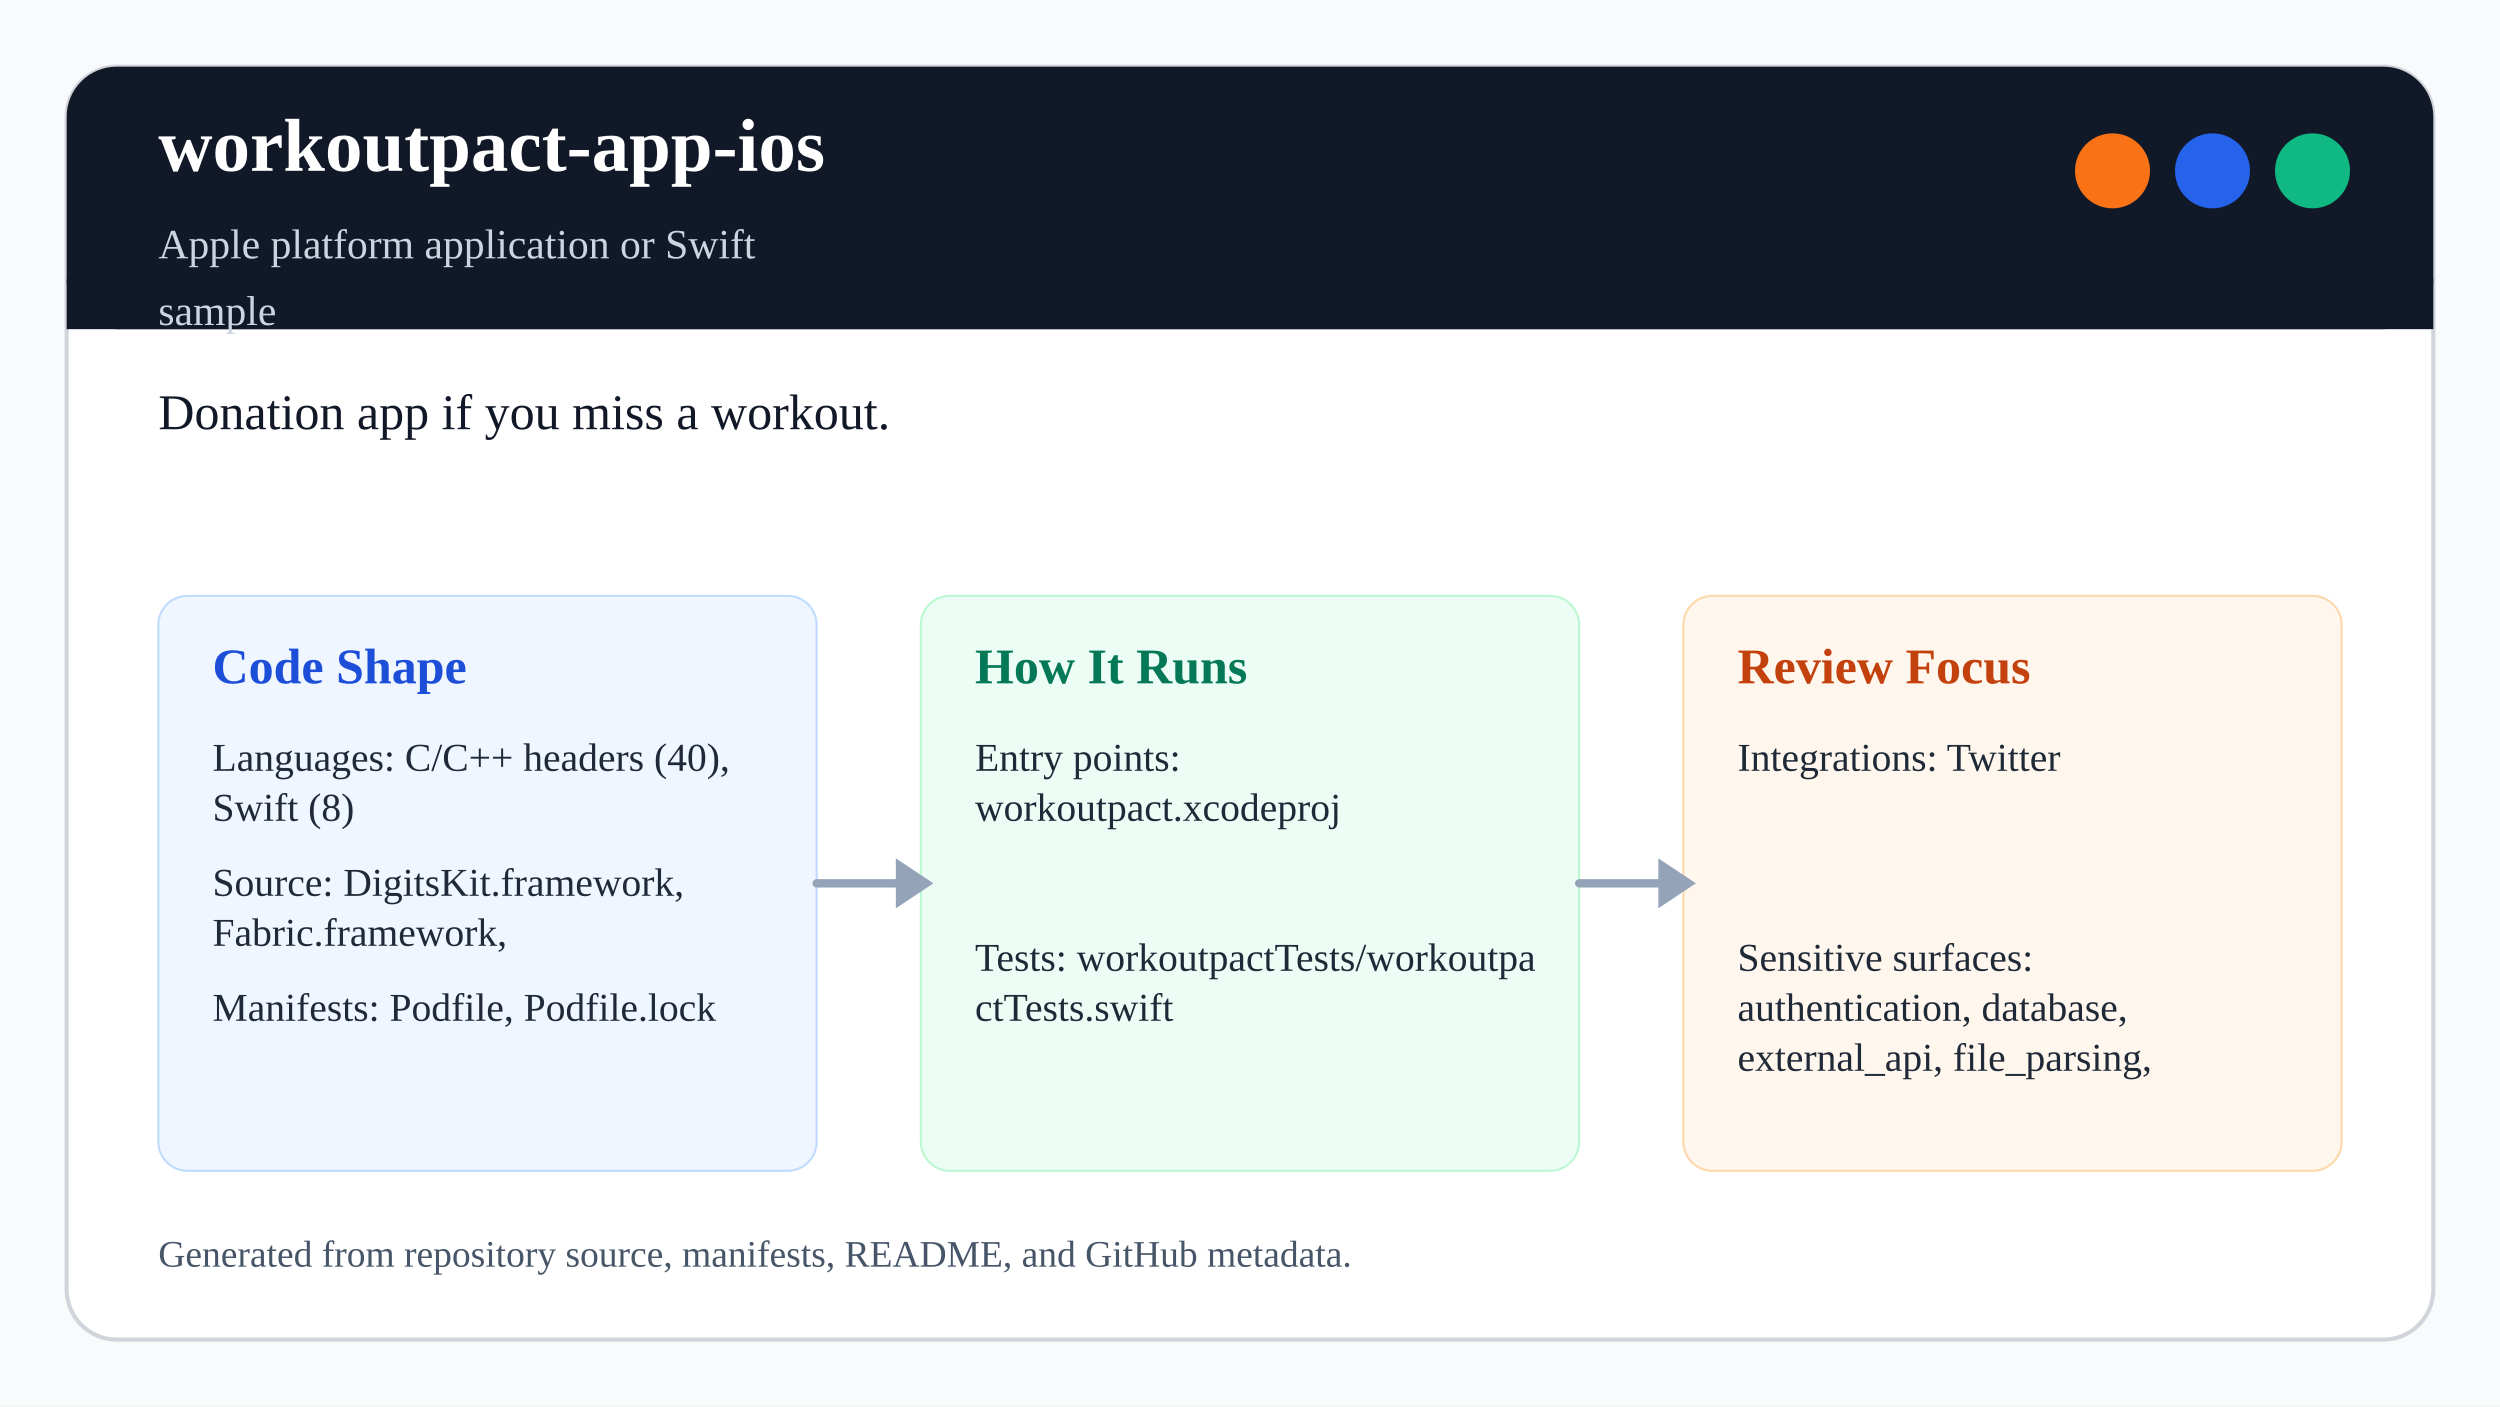
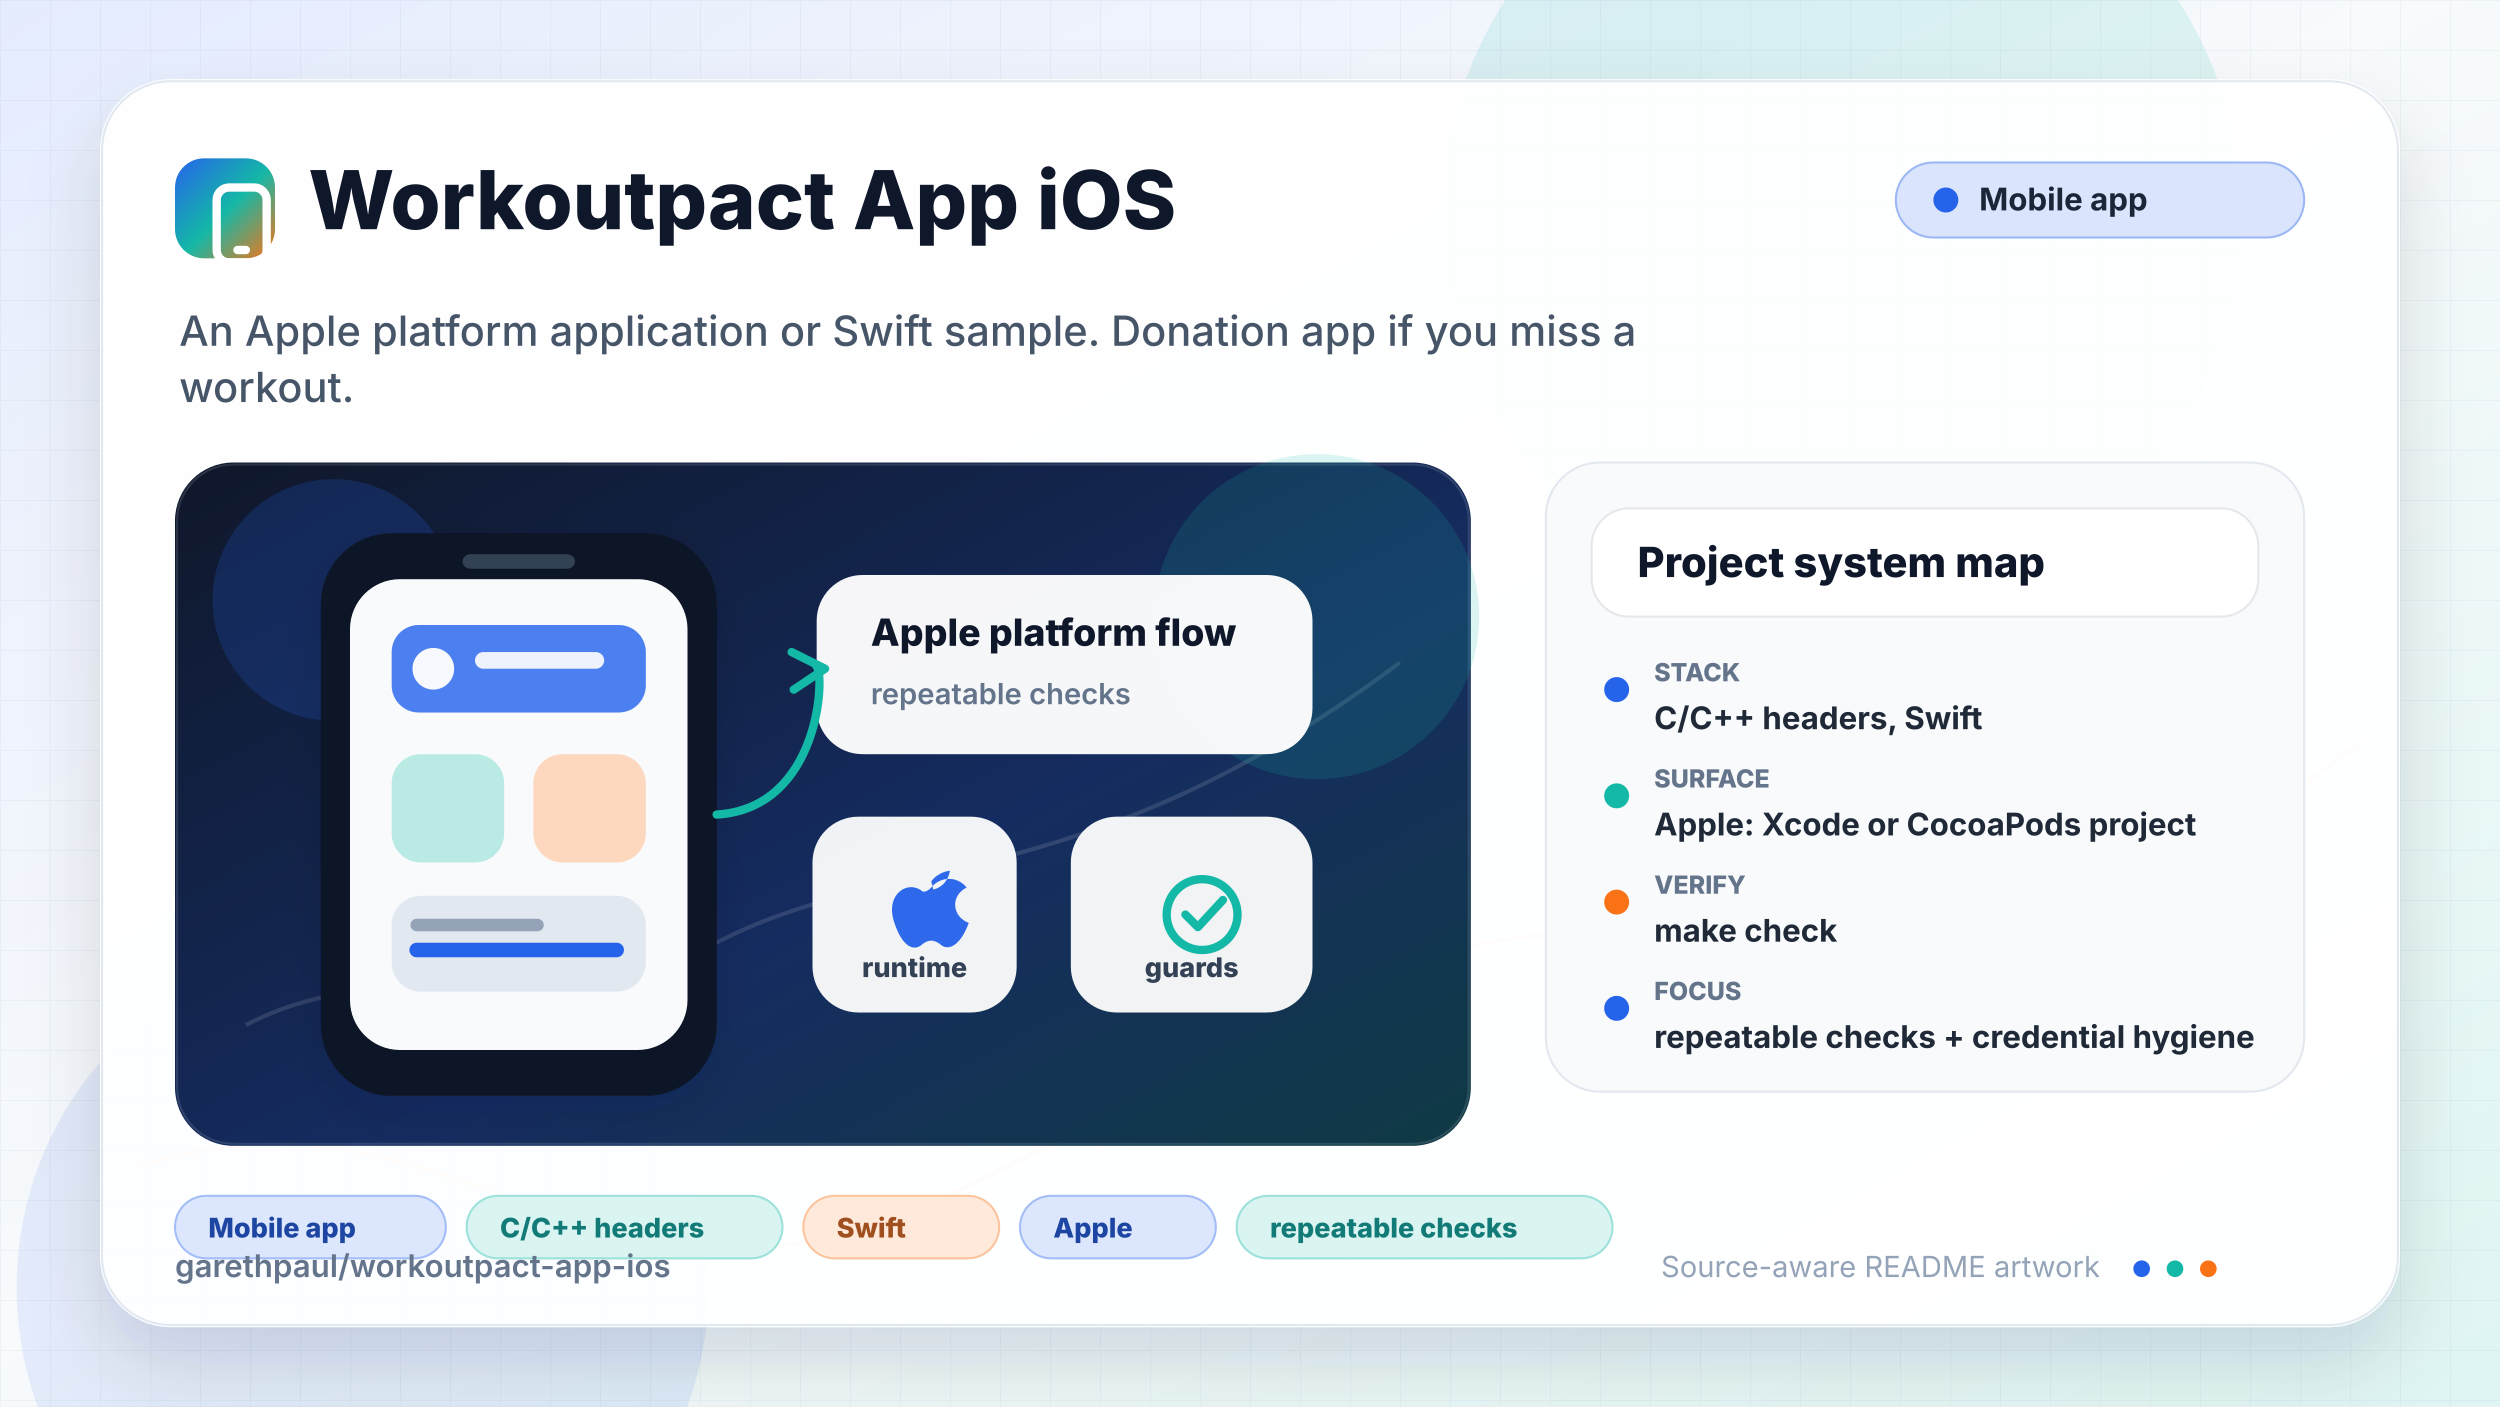
- <svg xmlns="http://www.w3.org/2000/svg" width="1200" height="675" viewBox="0 0 1200 675" role="img" aria-labelledby="title desc">
-   <rect width="1200" height="675" fill="#f8fafc" />
-   <rect x="32" y="32" width="1136" height="611" rx="24" fill="#ffffff" stroke="#d1d5db" stroke-width="2" />
-   <rect x="32" y="32" width="1136" height="126" rx="24" fill="#111827" />
-   <path d="M32 134h1136v24H32z" fill="#111827" />
-   <circle cx="1062" cy="82" r="18" fill="#2563eb" />
-   <circle cx="1110" cy="82" r="18" fill="#10b981" />
-   <circle cx="1014" cy="82" r="18" fill="#f97316" />
-   <text x="76" y="82" font-size="36" fill="#ffffff" font-weight="700">workoutpact-app-ios</text>
-   <text x="76" y="124" font-size="20" fill="#cbd5e1">Apple platform application or Swift</text>
-   <text x="76" y="156" font-size="20" fill="#cbd5e1">sample</text>
-   <text x="76" y="206" font-size="24" fill="#111827">Donation app if you miss a workout.</text>
-   <rect x="76" y="286" width="316" height="276" rx="14" fill="#eff6ff" stroke="#bfdbfe" />
-   <text x="102" y="328" font-size="24" font-weight="700" fill="#1d4ed8">Code Shape</text>
-   <text x="102" y="370" font-size="19" fill="#1f2937">Languages: C/C++ headers (40),</text>
-   <text x="102" y="394" font-size="19" fill="#1f2937">Swift (8)</text>
-   <text x="102" y="430" font-size="19" fill="#1f2937">Source: DigitsKit.framework,</text>
-   <text x="102" y="454" font-size="19" fill="#1f2937">Fabric.framework,</text>
-   <text x="102" y="490" font-size="19" fill="#1f2937">Manifests: Podfile, Podfile.lock</text>
-   <rect x="442" y="286" width="316" height="276" rx="14" fill="#ecfdf5" stroke="#bbf7d0" />
-   <text x="468" y="328" font-size="24" font-weight="700" fill="#047857">How It Runs</text>
-   <text x="468" y="370" font-size="19" fill="#1f2937">Entry points:</text>
-   <text x="468" y="394" font-size="19" fill="#1f2937">workoutpact.xcodeproj</text>
-   <text x="468" y="466" font-size="19" fill="#1f2937">Tests: workoutpactTests/workoutpa</text>
-   <text x="468" y="490" font-size="19" fill="#1f2937">ctTests.swift</text>
-   <rect x="808" y="286" width="316" height="276" rx="14" fill="#fff7ed" stroke="#fed7aa" />
-   <text x="834" y="328" font-size="24" font-weight="700" fill="#c2410c">Review Focus</text>
-   <text x="834" y="370" font-size="19" fill="#1f2937">Integrations: Twitter</text>
-   <text x="834" y="466" font-size="19" fill="#1f2937">Sensitive surfaces:</text>
-   <text x="834" y="490" font-size="19" fill="#1f2937">authentication, database,</text>
-   <text x="834" y="514" font-size="19" fill="#1f2937">external_api, file_parsing,</text>
-   <path d="M392 424h50" stroke="#94a3b8" stroke-width="4" stroke-linecap="round" />
-   <path d="M430 412l18 12-18 12z" fill="#94a3b8" />
-   <path d="M758 424h50" stroke="#94a3b8" stroke-width="4" stroke-linecap="round" />
-   <path d="M796 412l18 12-18 12z" fill="#94a3b8" />
-   <text x="76" y="608" font-size="18" fill="#475569">Generated from repository source, manifests, README, and GitHub metadata.</text>
+ <svg xmlns="http://www.w3.org/2000/svg" width="1200" height="675" viewBox="0 0 1200 675" role="img" aria-labelledby="p59lvfk-title p59lvfk-desc">
+   <defs>
+     <linearGradient id="p59lvfk-bg" x1="0" y1="0" x2="1" y2="1">
+       <stop offset="0%" stop-color="#e5ecfd" />
+       <stop offset="48%" stop-color="#f8fafc" />
+       <stop offset="100%" stop-color="#def5f3" />
+     </linearGradient>
+     <linearGradient id="p59lvfk-stage" x1="0" y1="0" x2="1" y2="1">
+       <stop offset="0%" stop-color="#0f172a" />
+       <stop offset="58%" stop-color="#152c60" />
+       <stop offset="100%" stop-color="#103a45" />
+     </linearGradient>
+     <linearGradient id="p59lvfk-accent" x1="0" y1="0" x2="1" y2="1">
+       <stop offset="0%" stop-color="#2563eb" />
+       <stop offset="52%" stop-color="#14b8a6" />
+       <stop offset="100%" stop-color="#f97316" />
+     </linearGradient>
+     <linearGradient id="p59lvfk-soft" x1="0" y1="0" x2="1" y2="1">
+       <stop offset="0%" stop-color="#cbdafa" />
+       <stop offset="100%" stop-color="#fee0cc" />
+     </linearGradient>
+     <filter id="p59lvfk-shadow" x="-20%" y="-20%" width="140%" height="150%">
+       <feDropShadow dx="0" dy="18" stdDeviation="18" flood-color="#0f172a" flood-opacity="0.14" />
+     </filter>
+     <filter id="p59lvfk-miniShadow" x="-20%" y="-20%" width="140%" height="150%">
+       <feDropShadow dx="0" dy="8" stdDeviation="10" flood-color="#0f172a" flood-opacity="0.12" />
+     </filter>
+     <pattern id="p59lvfk-grid" width="24" height="24" patternUnits="userSpaceOnUse">
+       <path d="M24 0H0v24" fill="none" stroke="#94a3b8" stroke-opacity="0.16" stroke-width="1" />
+     </pattern>
+     <style>
+       .label { font: 700 13px ui-sans-serif, system-ui, -apple-system, BlinkMacSystemFont, "Segoe UI", sans-serif; letter-spacing: 0; text-transform: uppercase; }
+       .body { font-family: ui-sans-serif, system-ui, -apple-system, BlinkMacSystemFont, "Segoe UI", sans-serif; letter-spacing: 0; }
+     </style>
+   </defs>
+   <rect width="1200" height="675" fill="url(#p59lvfk-bg)" />
+   <rect width="1200" height="675" fill="url(#p59lvfk-grid)" opacity="0.65" />
+   <circle cx="174" cy="618" r="166" fill="#2563eb" opacity="0.10" />
+   <circle cx="884" cy="104" r="192" fill="#14b8a6" opacity="0.12" />
+   <path d="M66 560 C214 512 278 642 430 584 C576 528 676 408 838 462 C966 504 1034 426 1134 356" fill="none" stroke="#f97316" stroke-width="2" stroke-opacity="0.18" />
+   <rect x="48" y="38" width="1104" height="599" rx="34" fill="#ffffff" opacity="0.94" filter="url(#p59lvfk-shadow)" />
+   <rect x="49" y="39" width="1102" height="597" rx="33" fill="none" stroke="#e2e8f0" stroke-width="1" />
+   <g class="body">
+     <rect x="84" y="76" width="48" height="48" rx="14" fill="url(#p59lvfk-accent)" />
+     <rect x="104" y="90" width="24" height="36" rx="6" stroke="#ffffff" stroke-width="4" stroke-linecap="round" stroke-linejoin="round" fill="none" />
+     <path d="M16 30h4" transform="translate(98 90)" stroke="#ffffff" stroke-width="4" stroke-linecap="round" stroke-linejoin="round" fill="none" />
+     <text x="148" y="110" fill="#0f172a" font-size="39" font-weight="800">Workoutpact App iOS</text>
+     <rect x="910" y="78" width="196" height="36" rx="18" fill="#dae4fc" stroke="#9bb7f6" />
+     <circle cx="934" cy="96" r="6" fill="#2563eb" />
+     <text x="950" y="101" fill="#1c2639" font-size="15" font-weight="700">Mobile app</text>
+     <text x="86" y="166" fill="#475569" font-size="20" font-weight="500">An Apple platform application or Swift sample. Donation app if you miss a</text>
+     <text x="86" y="193" fill="#475569" font-size="20" font-weight="500">workout.</text>
+   </g>
+   <g transform="translate(84 222)">
+     <rect x="0" y="0" width="622" height="328" rx="28" fill="url(#p59lvfk-stage)" />
+     <rect x="1" y="1" width="620" height="326" rx="27" fill="none" stroke="#ffffff" stroke-opacity="0.12" />
+     <path d="M34 270 C116 228 166 286 250 236 C338 184 430 214 588 96" fill="none" stroke="#ffffff" stroke-opacity="0.12" stroke-width="2" />
+     <circle cx="76" cy="66" r="58" fill="#2563eb" opacity="0.20" />
+     <circle cx="548" cy="74" r="78" fill="#14b8a6" opacity="0.16" />
+     <g class="body">
+       <rect x="70" y="34" width="190" height="270" rx="34" fill="#111827" filter="url(#p59lvfk-miniShadow)" />
+       <rect x="84" y="56" width="162" height="226" rx="24" fill="#f8fafc" />
+       <rect x="138" y="44" width="54" height="7" rx="4" fill="#334155" />
+       <rect x="104" y="78" width="122" height="42" rx="13" fill="#4c7fef" />
+       <circle cx="124" cy="99" r="10" fill="#ffffff" opacity="0.95" />
+       <rect x="144" y="91" width="62" height="8" rx="4" fill="#ffffff" opacity="0.9" />
+       <rect x="104" y="140" width="54" height="52" rx="14" fill="#b9eae4" />
+       <rect x="172" y="140" width="54" height="52" rx="14" fill="#fdd8be" />
+       <rect x="104" y="208" width="122" height="46" rx="14" fill="#e2e8f0" />
+       <path d="M116 234h96" stroke="#2563eb" stroke-width="7" stroke-linecap="round" />
+       <path d="M116 222h58" stroke="#94a3b8" stroke-width="6" stroke-linecap="round" />
+       <rect x="308" y="54" width="238" height="86" rx="22" fill="#ffffff" opacity="0.96" />
+       <text x="334" y="88" fill="#0f172a" font-size="18" font-weight="800">Apple platform flow</text>
+       <text x="334" y="116" fill="#64748b" font-size="14" font-weight="600">repeatable checks</text>
+       <path d="M260 169 C310 166 312 101 308 98" fill="none" stroke="#14b8a6" stroke-width="4" stroke-linecap="round" />
+       <path d="M296 91 l16 8 -15 10" fill="none" stroke="#14b8a6" stroke-width="4" stroke-linecap="round" stroke-linejoin="round" />
+       <rect x="306" y="170" width="98" height="94" rx="22" fill="#ffffff" opacity="0.94" />
+       <rect x="430" y="170" width="116" height="94" rx="22" fill="#ffffff" opacity="0.94" />
+       <path d="M25 7c4-5 9-5 9-5-1 5-4 8-8 9 M21 12c-7-6-18 1-14 14 4 13 10 15 14 11 3-2 5-2 8 0 4 4 10 1 14-10-8-3-9-13-1-17-5-6-13-5-17 0-2 2-3 2-4 2z" transform="translate(338 194)" fill="#2563eb" opacity="0.95" />
+       <circle cx="493" cy="217" r="17" stroke="#14b8a6" stroke-width="4" stroke-linecap="round" stroke-linejoin="round" fill="none" />
+       <path d="M13 21l6 6 12-13" transform="translate(472 196)" stroke="#14b8a6" stroke-width="4" stroke-linecap="round" stroke-linejoin="round" fill="none" />
+       <text x="355" y="247" fill="#334155" font-size="13" text-anchor="middle" font-weight="800">runtime</text>
+       <text x="488" y="247" fill="#334155" font-size="13" text-anchor="middle" font-weight="800">guards</text>
+     </g>
+   </g>
+   <g class="body" transform="translate(742 222)">
+     <rect x="0" y="0" width="364" height="302" rx="26" fill="#f8fafc" stroke="#e2e8f0" />
+     <rect x="22" y="22" width="320" height="52" rx="18" fill="#ffffff" stroke="#e5e7eb" />
+     <text x="44" y="55" fill="#0f172a" font-size="20" font-weight="800">Project system map</text>
+     <g transform="translate(24 94)">
+       <circle cx="10" cy="15" r="6" fill="#2563eb" />
+       <text x="28" y="11" fill="#64748b" font-size="12" font-weight="800">STACK</text>
+       <text x="28" y="34" fill="#1f2937" font-size="15" font-weight="650">C/C++ headers, Swift</text>
+     </g>
+     <g transform="translate(24 145)">
+       <circle cx="10" cy="15" r="6" fill="#14b8a6" />
+       <text x="28" y="11" fill="#64748b" font-size="12" font-weight="800">SURFACE</text>
+       <text x="28" y="34" fill="#1f2937" font-size="15" font-weight="650">Apple: Xcode or CocoaPods project</text>
+     </g>
+     <g transform="translate(24 196)">
+       <circle cx="10" cy="15" r="6" fill="#f97316" />
+       <text x="28" y="11" fill="#64748b" font-size="12" font-weight="800">VERIFY</text>
+       <text x="28" y="34" fill="#1f2937" font-size="15" font-weight="650">make check</text>
+     </g>
+     <g transform="translate(24 247)">
+       <circle cx="10" cy="15" r="6" fill="#2563eb" />
+       <text x="28" y="11" fill="#64748b" font-size="12" font-weight="800">FOCUS</text>
+       <text x="28" y="34" fill="#1f2937" font-size="15" font-weight="650">repeatable checks + credential hygiene</text>
+     </g>
+   </g>
+   <g class="body">
+     <rect x="84" y="574" width="130" height="30" rx="15" fill="#dce6fc" stroke="#a3bdf7" />
+     <text x="100" y="594" fill="#1d46a2" font-size="13" font-weight="800">Mobile app</text>
+     <rect x="224" y="574" width="151.6" height="30" rx="15" fill="#d9f4f1" stroke="#9ce1da" />
+     <text x="240" y="594" fill="#127b77" font-size="13" font-weight="800">C/C++ headers</text>
+     <rect x="385.6" y="574" width="94" height="30" rx="15" fill="#fee9da" stroke="#fcc49d" />
+     <text x="401.6" y="594" fill="#a0501e" font-size="13" font-weight="800">Swift</text>
+     <rect x="489.6" y="574" width="94" height="30" rx="15" fill="#dce6fc" stroke="#a3bdf7" />
+     <text x="505.6" y="594" fill="#1d46a2" font-size="13" font-weight="800">Apple</text>
+     <rect x="593.6" y="574" width="180.4" height="30" rx="15" fill="#d9f4f1" stroke="#9ce1da" />
+     <text x="609.6" y="594" fill="#127b77" font-size="13" font-weight="800">repeatable checks</text>
+   </g>
+   <g class="body">
+     <text x="84" y="613" fill="#64748b" font-size="15" font-weight="600">garethpaul/workoutpact-app-ios</text>
+     <text x="1008" y="613" fill="#94a3b8" font-size="14" text-anchor="end">Source-aware README artwork</text>
+     <circle cx="1028" cy="609" r="4" fill="#2563eb" />
+     <circle cx="1044" cy="609" r="4" fill="#14b8a6" />
+     <circle cx="1060" cy="609" r="4" fill="#f97316" />
+   </g>
</svg>
